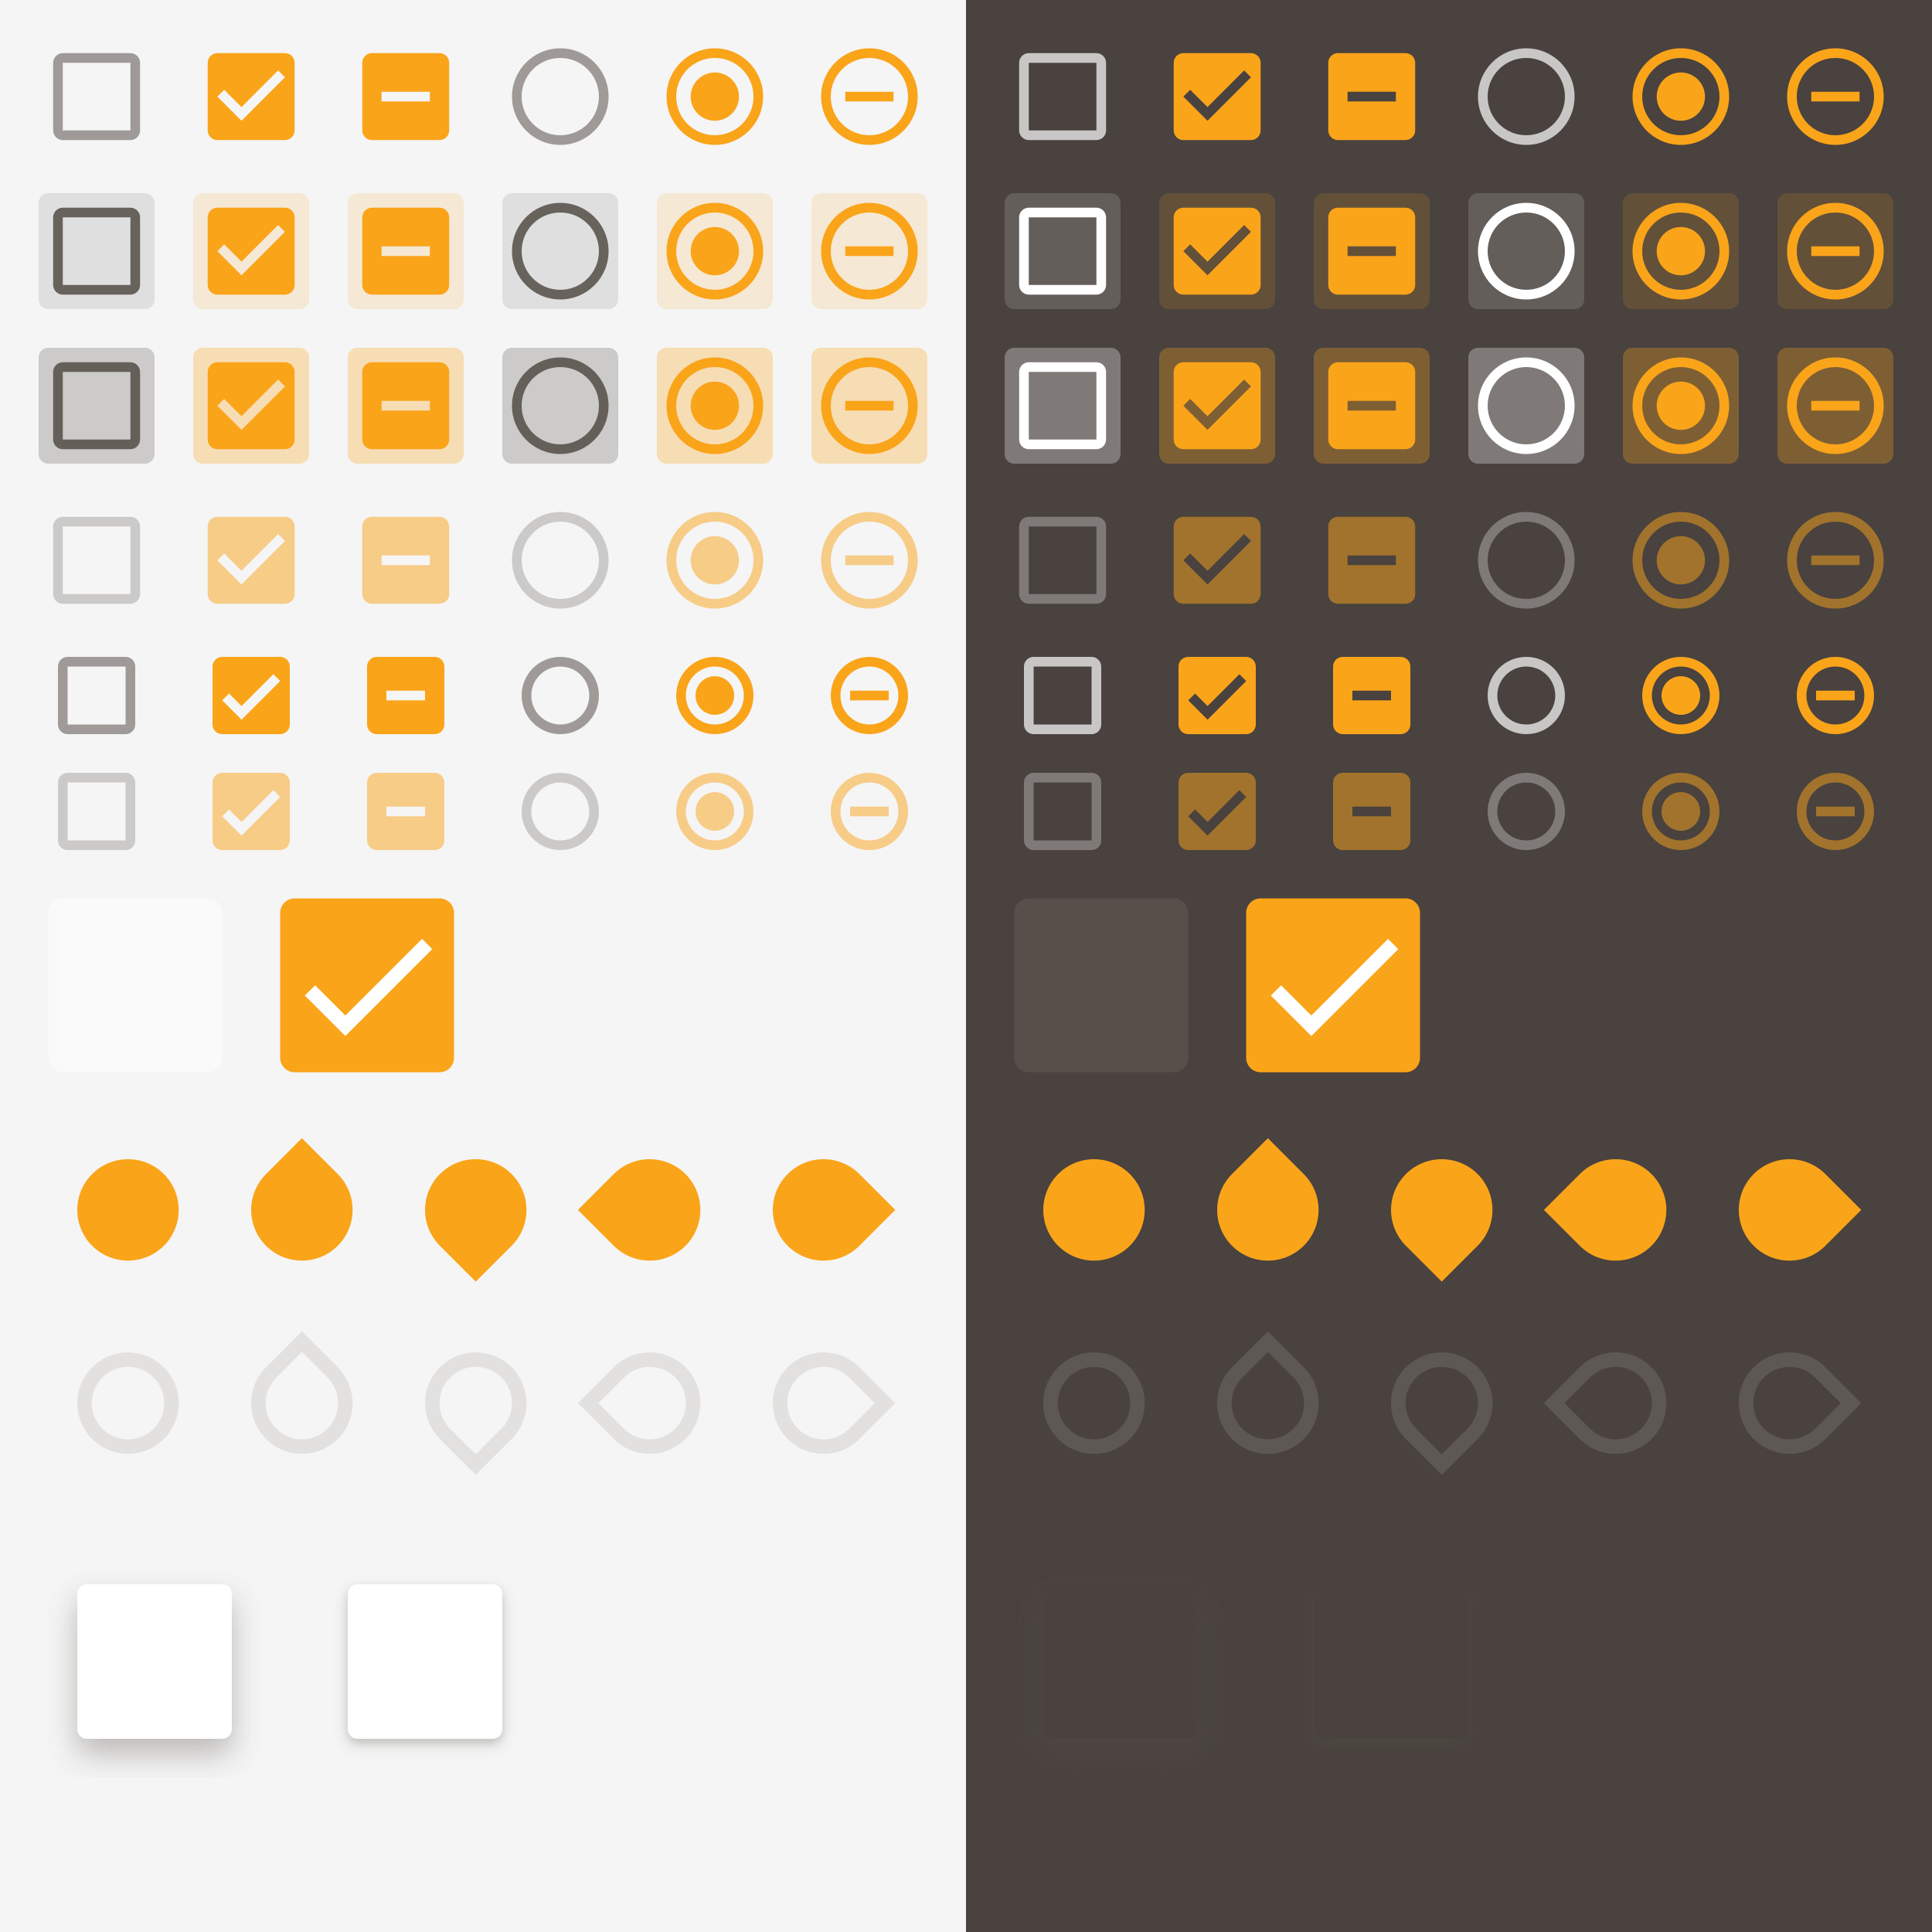
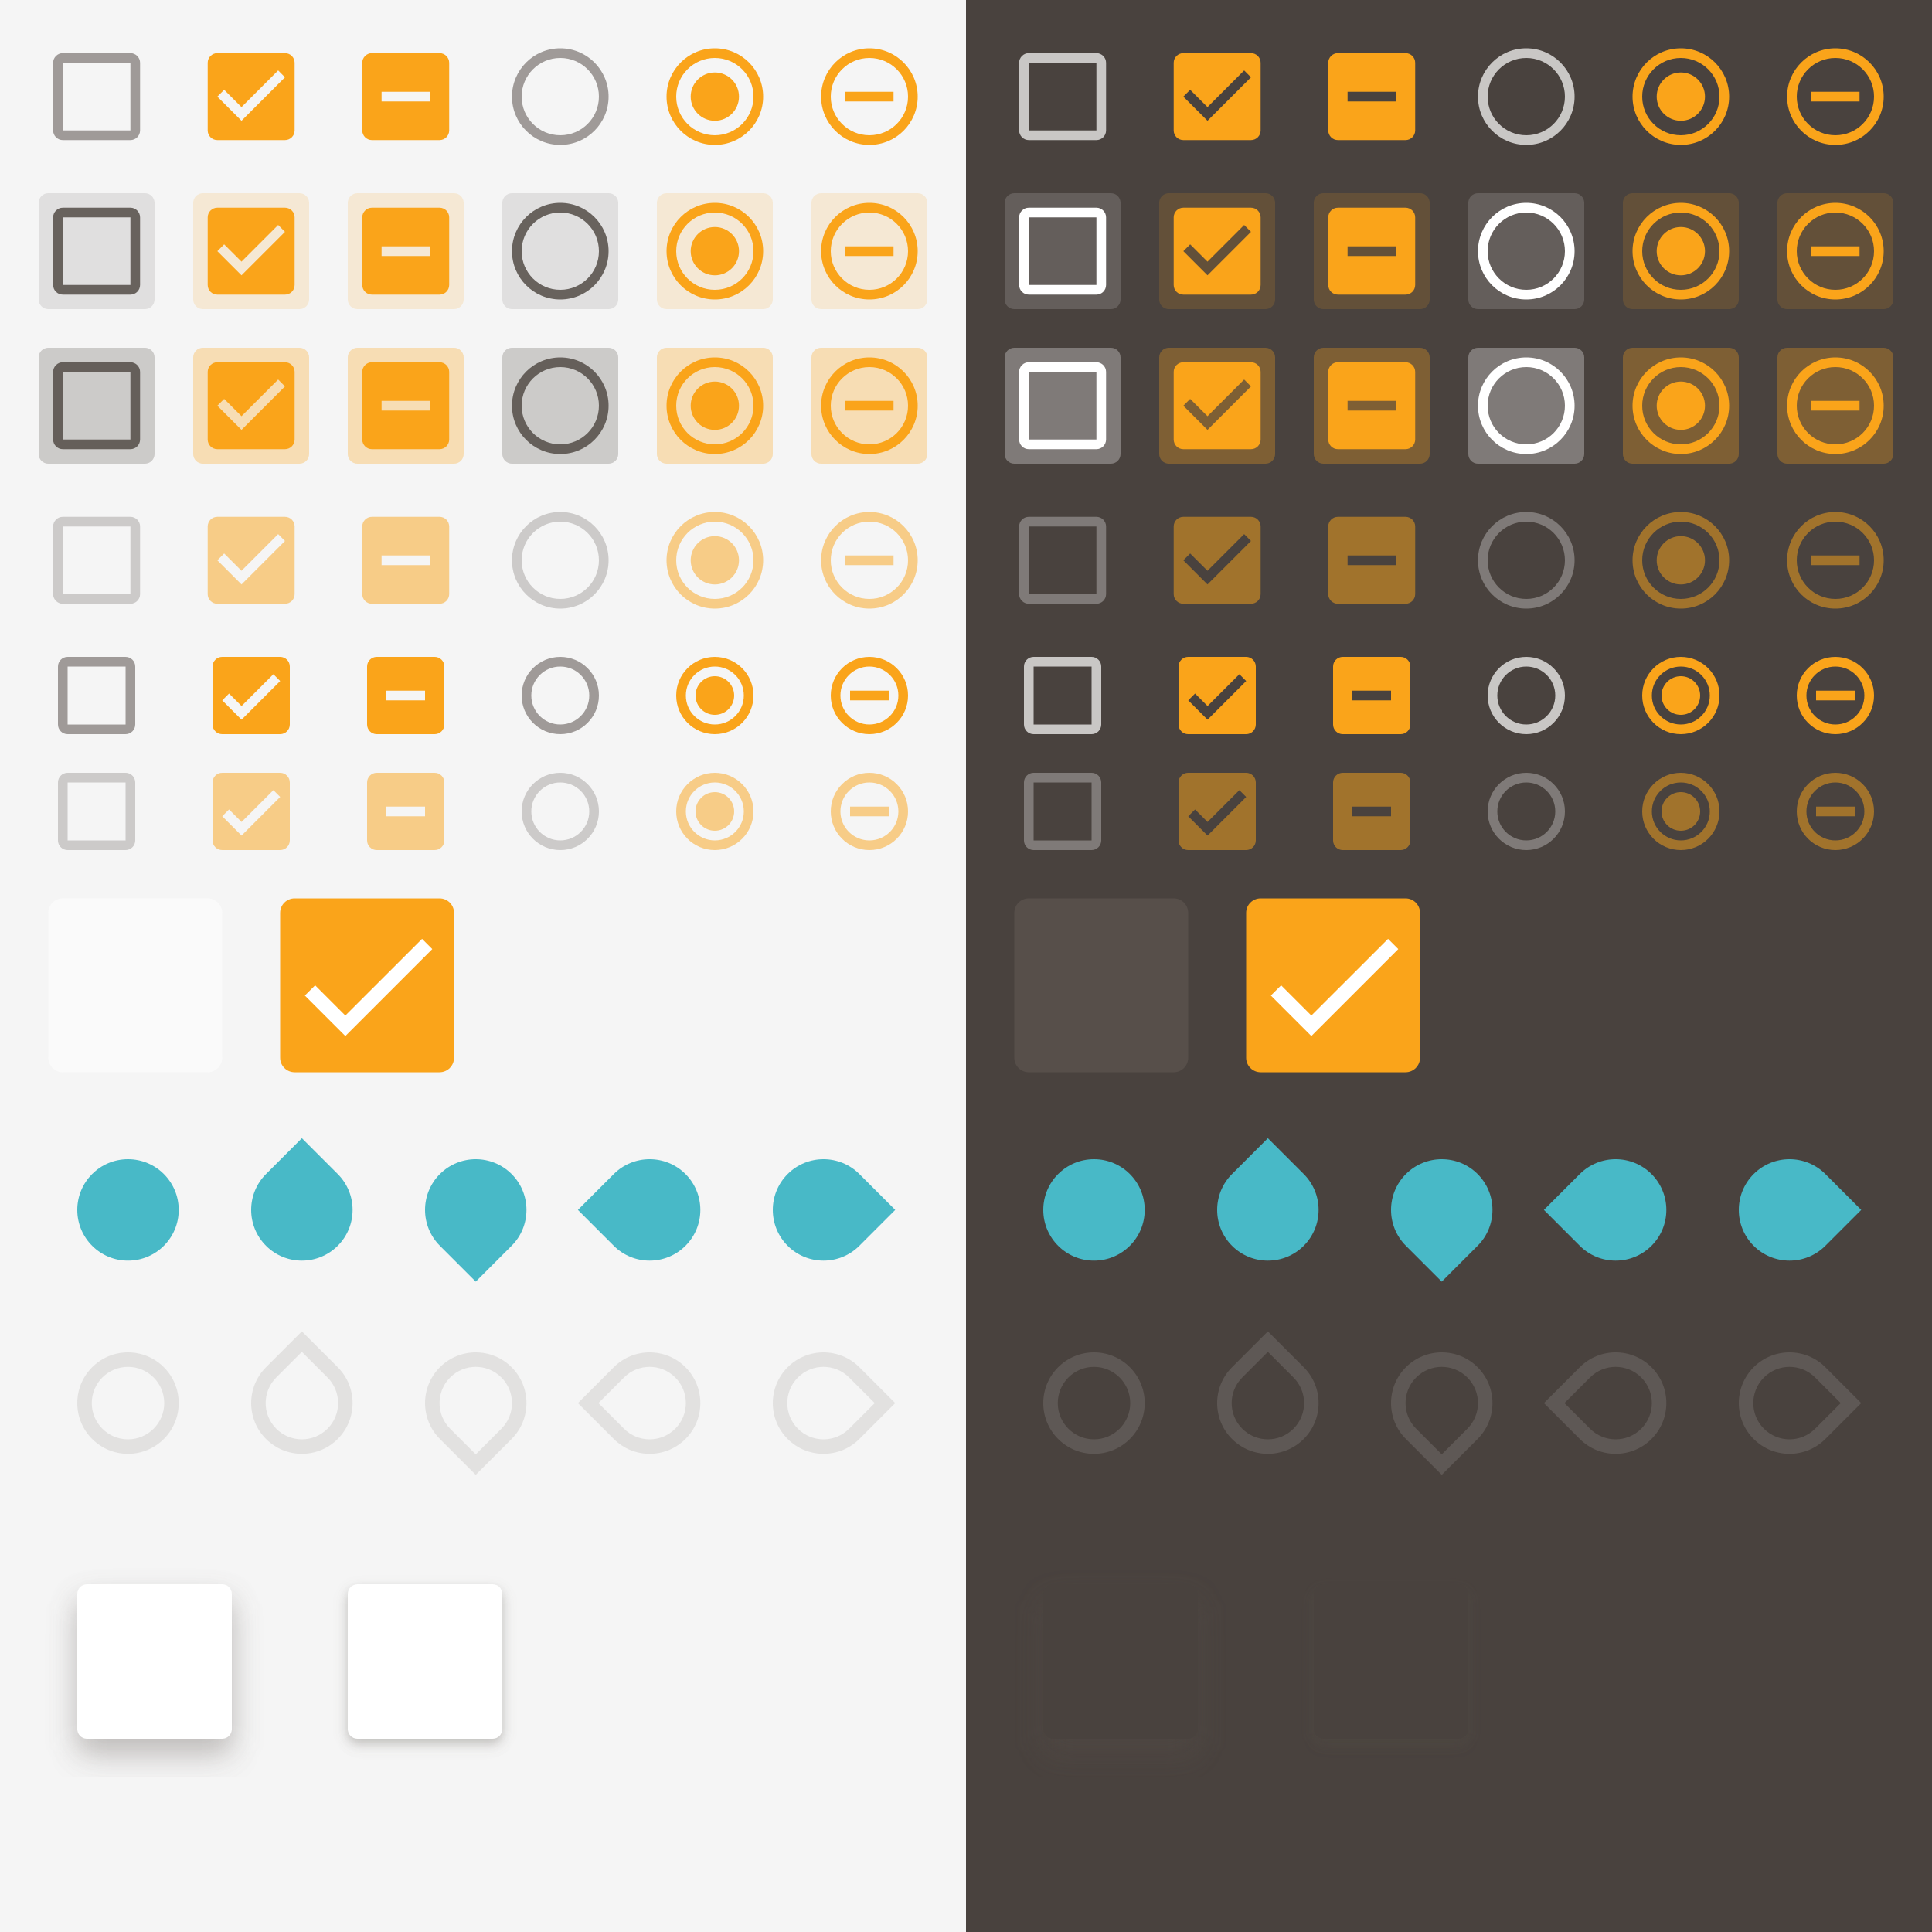
<svg xmlns="http://www.w3.org/2000/svg" xmlns:xlink="http://www.w3.org/1999/xlink" width="400" height="400" viewBox="0 0 400 400">
  <rect width="200" height="400" fill="url(#color-bg)" />
  <rect width="200" height="400" fill="url(#color-bg-dark)" x="200" />
  <defs>
    <filter id="1" color-interpolation-filters="sRGB" x="0" y="0" width="1" height="1">
      <feFlood flood-color="#574f4a" flood-opacity="0.12" result="flood" />
      <feComposite operator="in" in="flood" in2="SourceGraphic" result="composite1" />
      <feGaussianBlur stdDeviation="1.5" in="composite1" result="blur" />
      <feOffset dx="0" dy="1" result="offset" />
      <feComposite in="SourceGraphic" in2="offset" result="fbSourceGraphic" />
      <feFlood flood-color="#574f4a" flood-opacity="0.24" result="flood" />
      <feComposite operator="in" in="flood" in2="fbSourceGraphic" result="composite1" />
      <feGaussianBlur stdDeviation="1" in="composite1" result="blur" />
      <feOffset dx="0" dy="1" result="offset" />
      <feComposite in="fbSourceGraphic" in2="offset" result="composite2" />
    </filter>
    <filter id="2" color-interpolation-filters="sRGB" x="0" y="0" width="1" height="1">
      <feFlood flood-color="#574f4a" flood-opacity="0.16" result="flood" />
      <feComposite operator="in" in="flood" in2="SourceGraphic" result="composite1" />
      <feGaussianBlur stdDeviation="3" in="composite1" result="blur" />
      <feOffset dx="0" dy="3" result="offset" />
      <feComposite in="SourceGraphic" in2="offset" result="fbSourceGraphic" />
      <feFlood flood-color="#574f4a" flood-opacity="0.23" result="flood" />
      <feComposite operator="in" in="flood" in2="fbSourceGraphic" result="composite1" />
      <feGaussianBlur stdDeviation="3" in="composite1" result="blur" />
      <feOffset dx="0" dy="3" result="offset" />
      <feComposite in="fbSourceGraphic" in2="offset" result="composite2" />
    </filter>
    <path id="checkbox-unchecked-path" d="M19 5v14H5V5h14m0-2H5c-1.1 0-2 .9-2 2v14c0 1.1.9 2 2 2h14c1.1 0 2-.9 2-2V5c0-1.1-.9-2-2-2z" />
    <path id="checkbox-checked-path" d="M19 3H5c-1.11 0-2 .9-2 2v14c0 1.1.89 2 2 2h14c1.11 0 2-.9 2-2V5c0-1.1-.89-2-2-2zm-9 14l-5-5 1.41-1.41L10 14.17l7.59-7.59L19 8l-9 9z" />
    <path id="checkbox-mixed-path" d="M19 3H5c-1.1 0-2 .9-2 2v14c0 1.1.9 2 2 2h14c1.1 0 2-.9 2-2V5c0-1.1-.9-2-2-2zm-2 10H7v-2h10v2z" />
    <path id="radio-unchecked-path" d="M12 2C6.48 2 2 6.48 2 12s4.48 10 10 10 10-4.48 10-10S17.52 2 12 2zm0 18c-4.42 0-8-3.58-8-8s3.58-8 8-8 8 3.58 8 8-3.58 8-8 8z" />
    <path id="radio-checked-path" d="M12 7c-2.76 0-5 2.24-5 5s2.24 5 5 5 5-2.24 5-5-2.24-5-5-5zm0-5C6.48 2 2 6.48 2 12s4.48 10 10 10 10-4.48 10-10S17.52 2 12 2zm0 18c-4.42 0-8-3.58-8-8s3.58-8 8-8 8 3.58 8 8-3.58 8-8 8z" />
    <path id="radio-mixed-path" d="m12 2c-5.52 0-10 4.48-10 10s4.48 10 10 10 10-4.48 10-10-4.48-10-10-10zm0 2c4.42 0 8 3.58 8 8s-3.58 8-8 8-8-3.58-8-8 3.58-8 8-8zm-5 7v2h10v-2h-10z" />
    <path id="menu-checkbox-unchecked-path" d="m2 0a2 2 0 0 0 -2 2v12a2 2 0 0 0 2 2h12a2 2 0 0 0 2 -2v-12a2 2 0 0 0 -2 -2h-12zm0 2h12v12h-12v-12z" />
    <path id="menu-checkbox-checked-path" d="m2 0a2 2 0 0 0 -2 2v12a2 2 0 0 0 2 2h12a2 2 0 0 0 2 -2v-12a2 2 0 0 0 -2 -2h-12zm10.6 3.59l1.41 1.41-8 8-4-4 1.41-1.41 2.59 2.59 6.59-6.59z" />
    <path id="menu-checkbox-mixed-path" d="m2 0a2 2 0 0 0 -2 2v12a2 2 0 0 0 2 2h12a2 2 0 0 0 2 -2v-12a2 2 0 0 0 -2 -2h-12zm2 7h8v2h-8v-2z" />
    <path id="menu-radio-unchecked-path" d="m8 0a8 8 0 0 0 -8 8 8 8 0 0 0 8 8 8 8 0 0 0 8 -8 8 8 0 0 0 -8 -8zm0 2a6 6 0 0 1 6 6 6 6 0 0 1 -6 6 6 6 0 0 1 -6 -6 6 6 0 0 1 6 -6z" />
    <path id="menu-radio-checked-path" d="m8 0a8 8 0 0 0 -8 8 8 8 0 0 0 8 8 8 8 0 0 0 8 -8 8 8 0 0 0 -8 -8zm0 2a6 6 0 0 1 6 6 6 6 0 0 1 -6 6 6 6 0 0 1 -6 -6 6 6 0 0 1 6 -6zm0 2a4 4 0 0 0 -4 4 4 4 0 0 0 4 4 4 4 0 0 0 4 -4 4 4 0 0 0 -4 -4z" />
    <path id="menu-radio-mixed-path" d="m8 0a8 8 0 0 0 -8 8 8 8 0 0 0 8 8 8 8 0 0 0 8 -8 8 8 0 0 0 -8 -8zm0 2a6 6 0 0 1 6 6 6 6 0 0 1 -6 6 6 6 0 0 1 -6 -6 6 6 0 0 1 6 -6zm-4 5v2h8v-2h-8z" />
    <rect id="button-fill" width="24" height="24" rx="2" ry="2" />
    <path id="check-path" d="M9 16.17L4.83 12l-1.42 1.41L9 19 21 7l-1.41-1.41z" />
    <path id="slider-fill" d="M 21,10.5 A 10.5,10.5 0 0 1 10.5,21 10.5,10.5 0 0 1 0,10.5 10.5,10.5 0 0 1 10.5,0 10.5,10.5 0 0 1 21,10.5 Z" />
    <path id="slider-stroke" d="m10.5 0a10.5 10.5 0 0 0 -10.5 10.5 10.5 10.5 0 0 0 10.5 10.5 10.5 10.5 0 0 0 10.5 -10.5 10.5 10.5 0 0 0 -10.5 -10.5zm0 3a7.5 7.5 0 0 1 7.5 7.5 7.5 7.5 0 0 1 -7.5 7.5 7.5 7.5 0 0 1 -7.5 -7.5 7.5 7.5 0 0 1 7.5 -7.5z" />
    <path id="marks-slider-fill" d="m10.5 0a10.5 10.5 0 0 0 -10.5 10.5 10.5 10.5 0 0 0 10.5 10.5h10.5v-10.5a10.5 10.5 0 0 0 -10.5 -10.5z" />
    <path id="marks-slider-stroke" d="m10.5 0a10.5 10.5 0 0 0 -10.5 10.5 10.5 10.5 0 0 0 10.5 10.5h10.5v-10.5a10.5 10.5 0 0 0 -10.5 -10.5zm0 3a7.5 7.5 0 0 1 7.5 7.5v7.5h-7.5a7.5 7.5 0 0 1 -7.5 -7.5 7.5 7.5 0 0 1 7.5 -7.5z" />
    <rect id="box-fill" width="32" height="32" rx="2" ry="2" />
    <rect id="16x16" width="16" height="16" opacity="0" />
    <rect id="21x21" width="21" height="21" opacity="0" />
    <rect id="21x26" width="21" height="26" opacity="0" />
    <rect id="40x40" width="40" height="40" opacity="0" />
    <rect id="48x48" width="48" height="48" opacity="0" />
    <linearGradient id="color-dark">
      <stop stop-color="#574f4a" stop-opacity="0.87" />
    </linearGradient>
    <linearGradient id="color-light">
      <stop stop-color="#FFFFFF" />
    </linearGradient>
    <linearGradient id="color-dark-secondary">
      <stop stop-color="#574f4a" stop-opacity="0.54" />
    </linearGradient>
    <linearGradient id="color-light-secondary">
      <stop stop-color="#FFFFFF" stop-opacity="0.7" />
    </linearGradient>
    <linearGradient id="color-dark-secondary-disabled">
      <stop stop-color="#574f4a" stop-opacity="0.26" />
    </linearGradient>
    <linearGradient id="color-light-secondary-disabled">
      <stop stop-color="#FFFFFF" stop-opacity="0.3" />
    </linearGradient>
    <linearGradient id="color-dark-trough-disabled">
      <stop stop-color="#574f4a" stop-opacity="0.12" />
    </linearGradient>
    <linearGradient id="color-light-trough-disabled">
      <stop stop-color="#FFFFFF" stop-opacity="0.12" />
    </linearGradient>
    <linearGradient id="color-accent">
      <stop stop-color="#faa41a" />
    </linearGradient>
+     <linearGradient id="color-primary">
+       <stop stop-color="#48b9c7" />
+     </linearGradient>
    <linearGradient id="color-accent-disabled">
      <stop stop-color="#faa41a" stop-opacity="0.5" />
    </linearGradient>
    <linearGradient id="color-bg">
      <stop stop-color="#F5F5F5" />
    </linearGradient>
    <linearGradient id="color-bg-dark">
      <stop stop-color="#49423e" />
    </linearGradient>
    <linearGradient id="color-bg-lighter">
      <stop stop-color="#FAFAFA" />
    </linearGradient>
    <linearGradient id="color-bg-lighter-dark">
      <stop stop-color="#574f4a" />
    </linearGradient>
    <linearGradient id="color-base">
      <stop stop-color="#FFFFFF" />
    </linearGradient>
    <linearGradient id="color-base-dark">
      <stop stop-color="#49423e" />
    </linearGradient>
    <g id="base-checkbox-unchecked">
      <use xlink:href="#button-fill" opacity="0" />
      <use xlink:href="#checkbox-unchecked-path" />
    </g>
    <g id="base-checkbox-unchecked-hover">
      <use xlink:href="#button-fill" opacity="0.15" />
      <use xlink:href="#checkbox-unchecked-path" />
    </g>
    <g id="base-checkbox-unchecked-active">
      <use xlink:href="#button-fill" opacity="0.3" />
      <use xlink:href="#checkbox-unchecked-path" />
    </g>
    <g id="base-checkbox-checked">
      <use xlink:href="#button-fill" opacity="0" />
      <use xlink:href="#checkbox-checked-path" />
    </g>
    <g id="base-checkbox-checked-hover">
      <use xlink:href="#button-fill" opacity="0.15" />
      <use xlink:href="#checkbox-checked-path" />
    </g>
    <g id="base-checkbox-checked-active">
      <use xlink:href="#button-fill" opacity="0.3" />
      <use xlink:href="#checkbox-checked-path" />
    </g>
    <g id="base-checkbox-mixed">
      <use xlink:href="#button-fill" opacity="0" />
      <use xlink:href="#checkbox-mixed-path" />
    </g>
    <g id="base-checkbox-mixed-hover">
      <use xlink:href="#button-fill" opacity="0.15" />
      <use xlink:href="#checkbox-mixed-path" />
    </g>
    <g id="base-checkbox-mixed-active">
      <use xlink:href="#button-fill" opacity="0.3" />
      <use xlink:href="#checkbox-mixed-path" />
    </g>
    <g id="base-radio-unchecked">
      <use xlink:href="#button-fill" opacity="0" />
      <use xlink:href="#radio-unchecked-path" />
    </g>
    <g id="base-radio-unchecked-hover">
      <use xlink:href="#button-fill" opacity="0.15" />
      <use xlink:href="#radio-unchecked-path" />
    </g>
    <g id="base-radio-unchecked-active">
      <use xlink:href="#button-fill" opacity="0.3" />
      <use xlink:href="#radio-unchecked-path" />
    </g>
    <g id="base-radio-checked">
      <use xlink:href="#button-fill" opacity="0" />
      <use xlink:href="#radio-checked-path" />
    </g>
    <g id="base-radio-checked-hover">
      <use xlink:href="#button-fill" opacity="0.15" />
      <use xlink:href="#radio-checked-path" />
    </g>
    <g id="base-radio-checked-active">
      <use xlink:href="#button-fill" opacity="0.3" />
      <use xlink:href="#radio-checked-path" />
    </g>
    <g id="base-radio-mixed">
      <use xlink:href="#button-fill" opacity="0" />
      <use xlink:href="#radio-mixed-path" />
    </g>
    <g id="base-radio-mixed-hover">
      <use xlink:href="#button-fill" opacity="0.15" />
      <use xlink:href="#radio-mixed-path" />
    </g>
    <g id="base-radio-mixed-active">
      <use xlink:href="#button-fill" opacity="0.3" />
      <use xlink:href="#radio-mixed-path" />
    </g>
    <g id="base-menu-checkbox-unchecked">
      <use xlink:href="#16x16" />
      <use xlink:href="#menu-checkbox-unchecked-path" />
    </g>
    <g id="base-menu-checkbox-checked">
      <use xlink:href="#16x16" />
      <use xlink:href="#menu-checkbox-checked-path" />
    </g>
    <g id="base-menu-checkbox-mixed">
      <use xlink:href="#16x16" />
      <use xlink:href="#menu-checkbox-mixed-path" />
    </g>
    <g id="base-menu-radio-unchecked">
      <use xlink:href="#16x16" />
      <use xlink:href="#menu-radio-unchecked-path" />
    </g>
    <g id="base-menu-radio-checked">
      <use xlink:href="#16x16" />
      <use xlink:href="#menu-radio-checked-path" />
    </g>
    <g id="base-menu-radio-mixed">
      <use xlink:href="#16x16" />
      <use xlink:href="#menu-radio-mixed-path" />
    </g>
    <g id="base-selectionmode-checkbox-unchecked">
      <use xlink:href="#40x40" />
      <use xlink:href="#button-fill" transform="matrix(1.5 0 0 1.5 2 2)" />
    </g>
    <g id="base-selectionmode-checkbox-checked">
      <use xlink:href="#40x40" />
      <use xlink:href="#button-fill" transform="matrix(1.5 0 0 1.5 2 2)" fill="url(#color-accent)" />
      <use xlink:href="#check-path" transform="matrix(1.5 0 0 1.5 2 2)" fill="url(#color-light)" />
    </g>
    <g id="base-scale-slider">
      <use xlink:href="#21x21" />
-       <use xlink:href="#slider-fill" fill="url(#color-accent)" />
+       <use xlink:href="#slider-fill" fill="url(#color-primary)" />
    </g>
    <g id="base-scale-slider-disabled">
      <use xlink:href="#21x21" />
      <use xlink:href="#slider-fill" fill="url(#color-bg)" />
      <use xlink:href="#slider-stroke" fill="url(#color-dark-trough-disabled)" />
    </g>
    <g id="base-scale-slider-disabled-dark">
      <use xlink:href="#21x21" />
      <use xlink:href="#slider-fill" fill="url(#color-bg-dark)" />
      <use xlink:href="#slider-stroke" fill="url(#color-light-trough-disabled)" />
    </g>
    <g id="base-scale-horz-marks-after-slider">
      <use xlink:href="#21x26" />
-       <use xlink:href="#marks-slider-fill" transform="rotate(45 10.5 10.5)" fill="url(#color-accent)" />
+       <use xlink:href="#marks-slider-fill" transform="rotate(45 10.5 10.5)" fill="url(#color-primary)" />
    </g>
    <use xlink:href="#base-scale-horz-marks-after-slider" id="base-scale-vert-marks-before-slider" transform="rotate(90 10.5 10.5)" />
    <use xlink:href="#base-scale-horz-marks-after-slider" id="base-scale-horz-marks-before-slider" transform="rotate(180 10.5 10.5)" />
    <use xlink:href="#base-scale-horz-marks-after-slider" id="base-scale-vert-marks-after-slider" transform="rotate(270 10.5 10.5)" />
    <g id="base-scale-horz-marks-after-slider-disabled">
      <use xlink:href="#21x26" />
      <use xlink:href="#marks-slider-fill" transform="rotate(45 10.5 10.5)" fill="url(#color-bg)" />
      <use xlink:href="#marks-slider-stroke" transform="rotate(45 10.5 10.5)" fill="url(#color-dark-trough-disabled)" />
    </g>
    <use xlink:href="#base-scale-horz-marks-after-slider-disabled" id="base-scale-vert-marks-before-slider-disabled" transform="rotate(90 10.5 10.5)" />
    <use xlink:href="#base-scale-horz-marks-after-slider-disabled" id="base-scale-horz-marks-before-slider-disabled" transform="rotate(180 10.5 10.5)" />
    <use xlink:href="#base-scale-horz-marks-after-slider-disabled" id="base-scale-vert-marks-after-slider-disabled" transform="rotate(270 10.5 10.5)" />
    <g id="base-scale-horz-marks-after-slider-disabled-dark">
      <use xlink:href="#21x26" />
      <use xlink:href="#marks-slider-fill" transform="rotate(45 10.5 10.5)" fill="url(#color-bg-dark)" />
      <use xlink:href="#marks-slider-stroke" transform="rotate(45 10.5 10.5)" fill="url(#color-light-trough-disabled)" />
    </g>
    <use xlink:href="#base-scale-horz-marks-after-slider-disabled-dark" id="base-scale-vert-marks-before-slider-disabled-dark" transform="rotate(90 10.5 10.5)" />
    <use xlink:href="#base-scale-horz-marks-after-slider-disabled-dark" id="base-scale-horz-marks-before-slider-disabled-dark" transform="rotate(180 10.5 10.5)" />
    <use xlink:href="#base-scale-horz-marks-after-slider-disabled-dark" id="base-scale-vert-marks-after-slider-disabled-dark" transform="rotate(270 10.5 10.5)" />
    <g id="base-box">
      <use xlink:href="#48x48" />
      <use xlink:href="#box-fill" x="8" y="8" />
    </g>
  </defs>
  <use x="8" y="8" xlink:href="#base-checkbox-unchecked" fill="url(#color-dark-secondary)" id="checkbox-unchecked" />
  <use x="8" y="40" xlink:href="#base-checkbox-unchecked-hover" fill="url(#color-dark)" id="checkbox-unchecked-hover" />
  <use x="8" y="72" xlink:href="#base-checkbox-unchecked-active" fill="url(#color-dark)" id="checkbox-unchecked-active" />
  <use x="8" y="104" xlink:href="#base-checkbox-unchecked" fill="url(#color-dark-secondary-disabled)" id="checkbox-unchecked-disabled" />
  <use x="40" y="8" xlink:href="#base-checkbox-checked" fill="url(#color-accent)" id="checkbox-checked" />
  <use x="40" y="40" xlink:href="#base-checkbox-checked-hover" fill="url(#color-accent)" id="checkbox-checked-hover" />
  <use x="40" y="72" xlink:href="#base-checkbox-checked-active" fill="url(#color-accent)" id="checkbox-checked-active" />
  <use x="40" y="104" xlink:href="#base-checkbox-checked" fill="url(#color-accent-disabled)" id="checkbox-checked-disabled" />
  <use x="72" y="8" xlink:href="#base-checkbox-mixed" fill="url(#color-accent)" id="checkbox-mixed" />
  <use x="72" y="40" xlink:href="#base-checkbox-mixed-hover" fill="url(#color-accent)" id="checkbox-mixed-hover" />
  <use x="72" y="72" xlink:href="#base-checkbox-mixed-active" fill="url(#color-accent)" id="checkbox-mixed-active" />
  <use x="72" y="104" xlink:href="#base-checkbox-mixed" fill="url(#color-accent-disabled)" id="checkbox-mixed-disabled" />
  <use x="104" y="8" xlink:href="#base-radio-unchecked" fill="url(#color-dark-secondary)" id="radio-unchecked" />
  <use x="104" y="40" xlink:href="#base-radio-unchecked-hover" fill="url(#color-dark)" id="radio-unchecked-hover" />
  <use x="104" y="72" xlink:href="#base-radio-unchecked-active" fill="url(#color-dark)" id="radio-unchecked-active" />
  <use x="104" y="104" xlink:href="#base-radio-unchecked" fill="url(#color-dark-secondary-disabled)" id="radio-unchecked-disabled" />
  <use x="136" y="8" xlink:href="#base-radio-checked" fill="url(#color-accent)" id="radio-checked" />
  <use x="136" y="40" xlink:href="#base-radio-checked-hover" fill="url(#color-accent)" id="radio-checked-hover" />
  <use x="136" y="72" xlink:href="#base-radio-checked-active" fill="url(#color-accent)" id="radio-checked-active" />
  <use x="136" y="104" xlink:href="#base-radio-checked" fill="url(#color-accent-disabled)" id="radio-checked-disabled" />
  <use x="168" y="8" xlink:href="#base-radio-mixed" fill="url(#color-accent)" id="radio-mixed" />
  <use x="168" y="40" xlink:href="#base-radio-mixed-hover" fill="url(#color-accent)" id="radio-mixed-hover" />
  <use x="168" y="72" xlink:href="#base-radio-mixed-active" fill="url(#color-accent)" id="radio-mixed-active" />
  <use x="168" y="104" xlink:href="#base-radio-mixed" fill="url(#color-accent-disabled)" id="radio-mixed-disabled" />
  <use x="12" y="136" xlink:href="#base-menu-checkbox-unchecked" fill="url(#color-dark-secondary)" id="menu-checkbox-unchecked" />
  <use x="12" y="160" xlink:href="#base-menu-checkbox-unchecked" fill="url(#color-dark-secondary-disabled)" id="menu-checkbox-unchecked-disabled" />
  <use x="44" y="136" xlink:href="#base-menu-checkbox-checked" fill="url(#color-accent)" id="menu-checkbox-checked" />
  <use x="44" y="160" xlink:href="#base-menu-checkbox-checked" fill="url(#color-accent-disabled)" id="menu-checkbox-checked-disabled" />
  <use x="76" y="136" xlink:href="#base-menu-checkbox-mixed" fill="url(#color-accent)" id="menu-checkbox-mixed" />
  <use x="76" y="160" xlink:href="#base-menu-checkbox-mixed" fill="url(#color-accent-disabled)" id="menu-checkbox-mixed-disabled" />
  <use x="108" y="136" xlink:href="#base-menu-radio-unchecked" fill="url(#color-dark-secondary)" id="menu-radio-unchecked" />
  <use x="108" y="160" xlink:href="#base-menu-radio-unchecked" fill="url(#color-dark-secondary-disabled)" id="menu-radio-unchecked-disabled" />
  <use x="140" y="136" xlink:href="#base-menu-radio-checked" fill="url(#color-accent)" id="menu-radio-checked" />
  <use x="140" y="160" xlink:href="#base-menu-radio-checked" fill="url(#color-accent-disabled)" id="menu-radio-checked-disabled" />
  <use x="172" y="136" xlink:href="#base-menu-radio-mixed" fill="url(#color-accent)" id="menu-radio-mixed" />
  <use x="172" y="160" xlink:href="#base-menu-radio-mixed" fill="url(#color-accent-disabled)" id="menu-radio-mixed-disabled" />
  <use x="8" y="184" xlink:href="#base-selectionmode-checkbox-unchecked" fill="url(#color-bg-lighter)" id="selectionmode-checkbox-unchecked" />
  <use x="56" y="184" xlink:href="#base-selectionmode-checkbox-checked" id="selectionmode-checkbox-checked" />
  <use x="16" y="240" xlink:href="#base-scale-slider" id="scale-slider" />
  <use x="16" y="280" xlink:href="#base-scale-slider-disabled" id="scale-slider-disabled" />
  <use x="52" y="240" xlink:href="#base-scale-horz-marks-before-slider" id="scale-horz-marks-before-slider" />
  <use x="52" y="280" xlink:href="#base-scale-horz-marks-before-slider-disabled" id="scale-horz-marks-before-slider-disabled" />
  <use x="88" y="240" xlink:href="#base-scale-horz-marks-after-slider" id="scale-horz-marks-after-slider" />
  <use x="88" y="280" xlink:href="#base-scale-horz-marks-after-slider-disabled" id="scale-horz-marks-after-slider-disabled" />
  <use x="124" y="240" xlink:href="#base-scale-vert-marks-before-slider" id="scale-vert-marks-before-slider" />
  <use x="124" y="280" xlink:href="#base-scale-vert-marks-before-slider-disabled" id="scale-vert-marks-before-slider-disabled" />
  <use x="160" y="240" xlink:href="#base-scale-vert-marks-after-slider" id="scale-vert-marks-after-slider" />
  <use x="160" y="280" xlink:href="#base-scale-vert-marks-after-slider-disabled" id="scale-vert-marks-after-slider-disabled" />
  <use x="8" y="320" xlink:href="#base-box" fill="url(#color-base)" filter="url(#2)" id="box-shadow" />
  <use x="64" y="320" xlink:href="#base-box" fill="url(#color-base)" filter="url(#1)" id="box-shadow-backdrop" />
  <use x="208" y="8" xlink:href="#base-checkbox-unchecked" fill="url(#color-light-secondary)" id="checkbox-unchecked-dark" />
  <use x="208" y="40" xlink:href="#base-checkbox-unchecked-hover" fill="url(#color-light)" id="checkbox-unchecked-hover-dark" />
  <use x="208" y="72" xlink:href="#base-checkbox-unchecked-active" fill="url(#color-light)" id="checkbox-unchecked-active-dark" />
  <use x="208" y="104" xlink:href="#base-checkbox-unchecked" fill="url(#color-light-secondary-disabled)" id="checkbox-unchecked-disabled-dark" />
  <use x="240" y="8" xlink:href="#base-checkbox-checked" fill="url(#color-accent)" id="checkbox-checked-dark" />
  <use x="240" y="40" xlink:href="#base-checkbox-checked-hover" fill="url(#color-accent)" id="checkbox-checked-hover-dark" />
  <use x="240" y="72" xlink:href="#base-checkbox-checked-active" fill="url(#color-accent)" id="checkbox-checked-active-dark" />
  <use x="240" y="104" xlink:href="#base-checkbox-checked" fill="url(#color-accent-disabled)" id="checkbox-checked-disabled-dark" />
  <use x="272" y="8" xlink:href="#base-checkbox-mixed" fill="url(#color-accent)" id="checkbox-mixed-dark" />
  <use x="272" y="40" xlink:href="#base-checkbox-mixed-hover" fill="url(#color-accent)" id="checkbox-mixed-hover-dark" />
  <use x="272" y="72" xlink:href="#base-checkbox-mixed-active" fill="url(#color-accent)" id="checkbox-mixed-active-dark" />
  <use x="272" y="104" xlink:href="#base-checkbox-mixed" fill="url(#color-accent-disabled)" id="checkbox-mixed-disabled-dark" />
  <use x="304" y="8" xlink:href="#base-radio-unchecked" fill="url(#color-light-secondary)" id="radio-unchecked-dark" />
  <use x="304" y="40" xlink:href="#base-radio-unchecked-hover" fill="url(#color-light)" id="radio-unchecked-hover-dark" />
  <use x="304" y="72" xlink:href="#base-radio-unchecked-active" fill="url(#color-light)" id="radio-unchecked-active-dark" />
  <use x="304" y="104" xlink:href="#base-radio-unchecked" fill="url(#color-light-secondary-disabled)" id="radio-unchecked-disabled-dark" />
  <use x="336" y="8" xlink:href="#base-radio-checked" fill="url(#color-accent)" id="radio-checked-dark" />
  <use x="336" y="40" xlink:href="#base-radio-checked-hover" fill="url(#color-accent)" id="radio-checked-hover-dark" />
  <use x="336" y="72" xlink:href="#base-radio-checked-active" fill="url(#color-accent)" id="radio-checked-active-dark" />
  <use x="336" y="104" xlink:href="#base-radio-checked" fill="url(#color-accent-disabled)" id="radio-checked-disabled-dark" />
  <use x="368" y="8" xlink:href="#base-radio-mixed" fill="url(#color-accent)" id="radio-mixed-dark" />
  <use x="368" y="40" xlink:href="#base-radio-mixed-hover" fill="url(#color-accent)" id="radio-mixed-hover-dark" />
  <use x="368" y="72" xlink:href="#base-radio-mixed-active" fill="url(#color-accent)" id="radio-mixed-active-dark" />
  <use x="368" y="104" xlink:href="#base-radio-mixed" fill="url(#color-accent-disabled)" id="radio-mixed-disabled-dark" />
  <use x="212" y="136" xlink:href="#base-menu-checkbox-unchecked" fill="url(#color-light-secondary)" id="menu-checkbox-unchecked-dark" />
  <use x="212" y="160" xlink:href="#base-menu-checkbox-unchecked" fill="url(#color-light-secondary-disabled)" id="menu-checkbox-unchecked-disabled-dark" />
  <use x="244" y="136" xlink:href="#base-menu-checkbox-checked" fill="url(#color-accent)" id="menu-checkbox-checked-dark" />
  <use x="244" y="160" xlink:href="#base-menu-checkbox-checked" fill="url(#color-accent-disabled)" id="menu-checkbox-checked-disabled-dark" />
  <use x="276" y="136" xlink:href="#base-menu-checkbox-mixed" fill="url(#color-accent)" id="menu-checkbox-mixed-dark" />
  <use x="276" y="160" xlink:href="#base-menu-checkbox-mixed" fill="url(#color-accent-disabled)" id="menu-checkbox-mixed-disabled-dark" />
  <use x="308" y="136" xlink:href="#base-menu-radio-unchecked" fill="url(#color-light-secondary)" id="menu-radio-unchecked-dark" />
  <use x="308" y="160" xlink:href="#base-menu-radio-unchecked" fill="url(#color-light-secondary-disabled)" id="menu-radio-unchecked-disabled-dark" />
  <use x="340" y="136" xlink:href="#base-menu-radio-checked" fill="url(#color-accent)" id="menu-radio-checked-dark" />
  <use x="340" y="160" xlink:href="#base-menu-radio-checked" fill="url(#color-accent-disabled)" id="menu-radio-checked-disabled-dark" />
  <use x="372" y="136" xlink:href="#base-menu-radio-mixed" fill="url(#color-accent)" id="menu-radio-mixed-dark" />
  <use x="372" y="160" xlink:href="#base-menu-radio-mixed" fill="url(#color-accent-disabled)" id="menu-radio-mixed-disabled-dark" />
  <use x="208" y="184" xlink:href="#base-selectionmode-checkbox-unchecked" fill="url(#color-bg-lighter-dark)" id="selectionmode-checkbox-unchecked-dark" />
  <use x="256" y="184" xlink:href="#base-selectionmode-checkbox-checked" id="selectionmode-checkbox-checked-dark" />
  <use x="216" y="240" xlink:href="#base-scale-slider" id="scale-slider-dark" />
  <use x="216" y="280" xlink:href="#base-scale-slider-disabled-dark" id="scale-slider-disabled-dark" />
  <use x="252" y="240" xlink:href="#base-scale-horz-marks-before-slider" id="scale-horz-marks-before-slider-dark" />
  <use x="252" y="280" xlink:href="#base-scale-horz-marks-before-slider-disabled-dark" id="scale-horz-marks-before-slider-disabled-dark" />
  <use x="288" y="240" xlink:href="#base-scale-horz-marks-after-slider" id="scale-horz-marks-after-slider-dark" />
  <use x="288" y="280" xlink:href="#base-scale-horz-marks-after-slider-disabled-dark" id="scale-horz-marks-after-slider-disabled-dark" />
  <use x="324" y="240" xlink:href="#base-scale-vert-marks-before-slider" id="scale-vert-marks-before-slider-dark" />
  <use x="324" y="280" xlink:href="#base-scale-vert-marks-before-slider-disabled-dark" id="scale-vert-marks-before-slider-disabled-dark" />
  <use x="360" y="240" xlink:href="#base-scale-vert-marks-after-slider" id="scale-vert-marks-after-slider-dark" />
  <use x="360" y="280" xlink:href="#base-scale-vert-marks-after-slider-disabled-dark" id="scale-vert-marks-after-slider-disabled-dark" />
  <use x="208" y="320" xlink:href="#base-box" fill="url(#color-base-dark)" filter="url(#2)" id="box-shadow-dark" />
  <use x="264" y="320" xlink:href="#base-box" fill="url(#color-base-dark)" filter="url(#1)" id="box-shadow-backdrop-dark" />
</svg>
